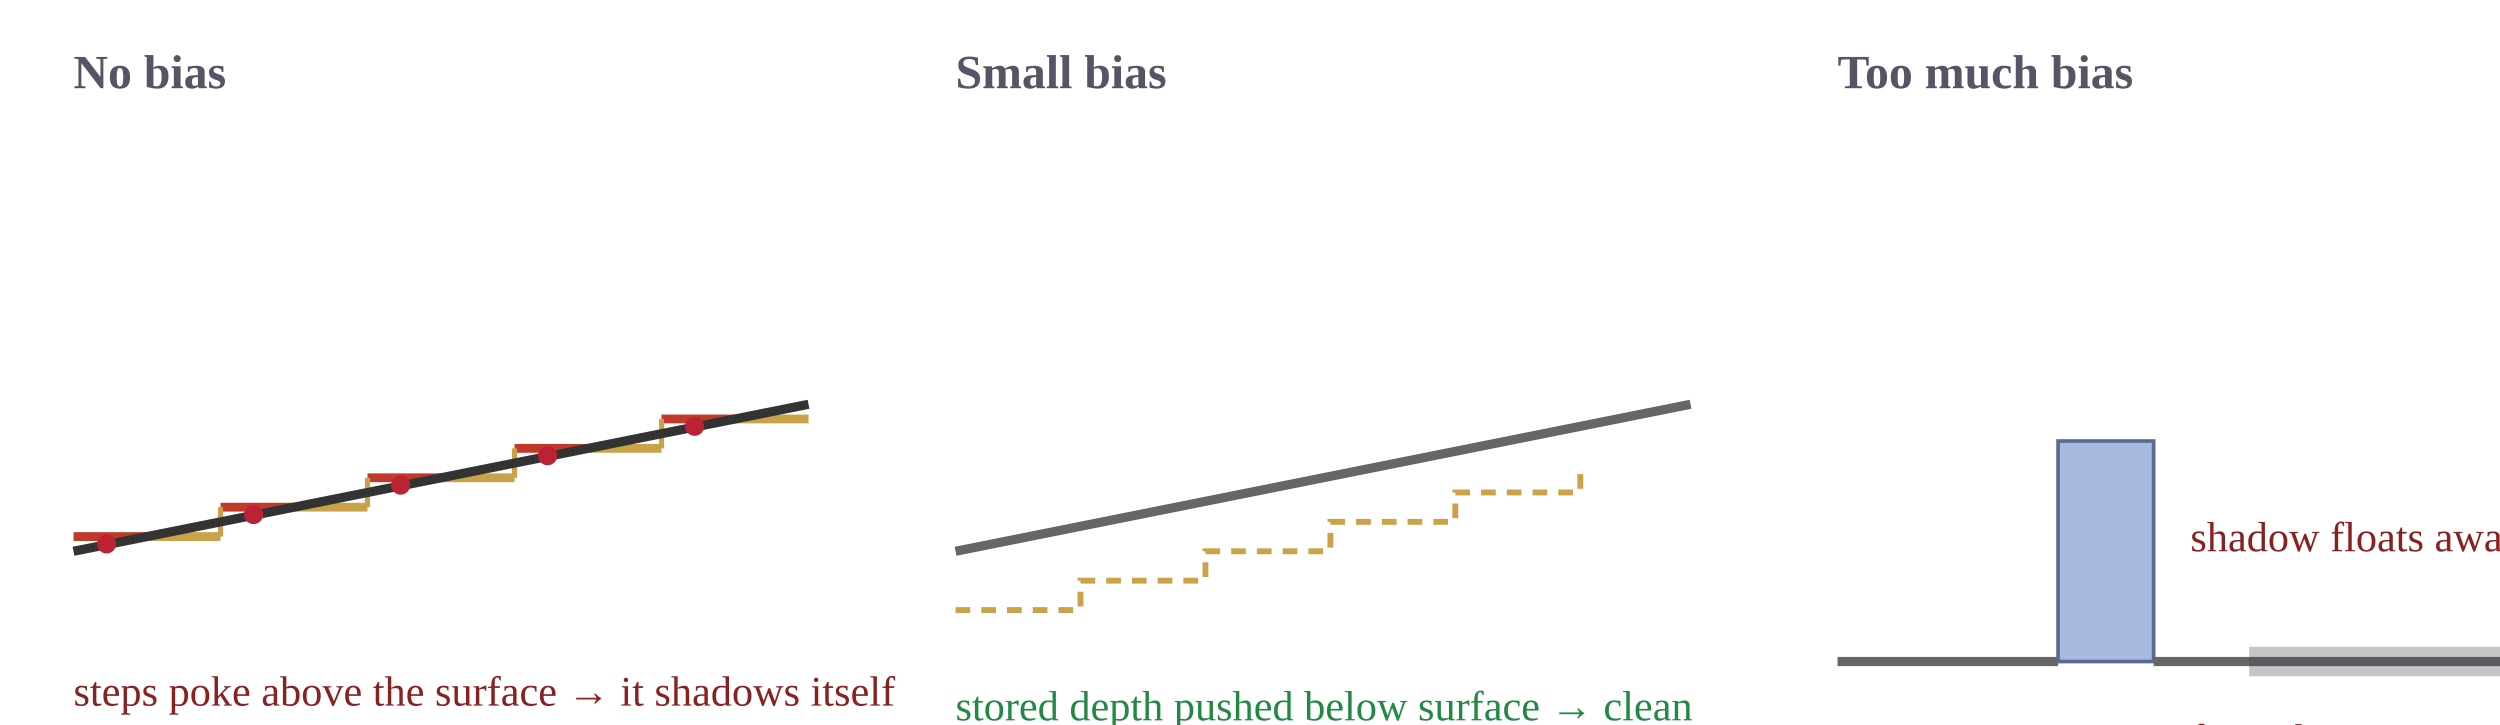
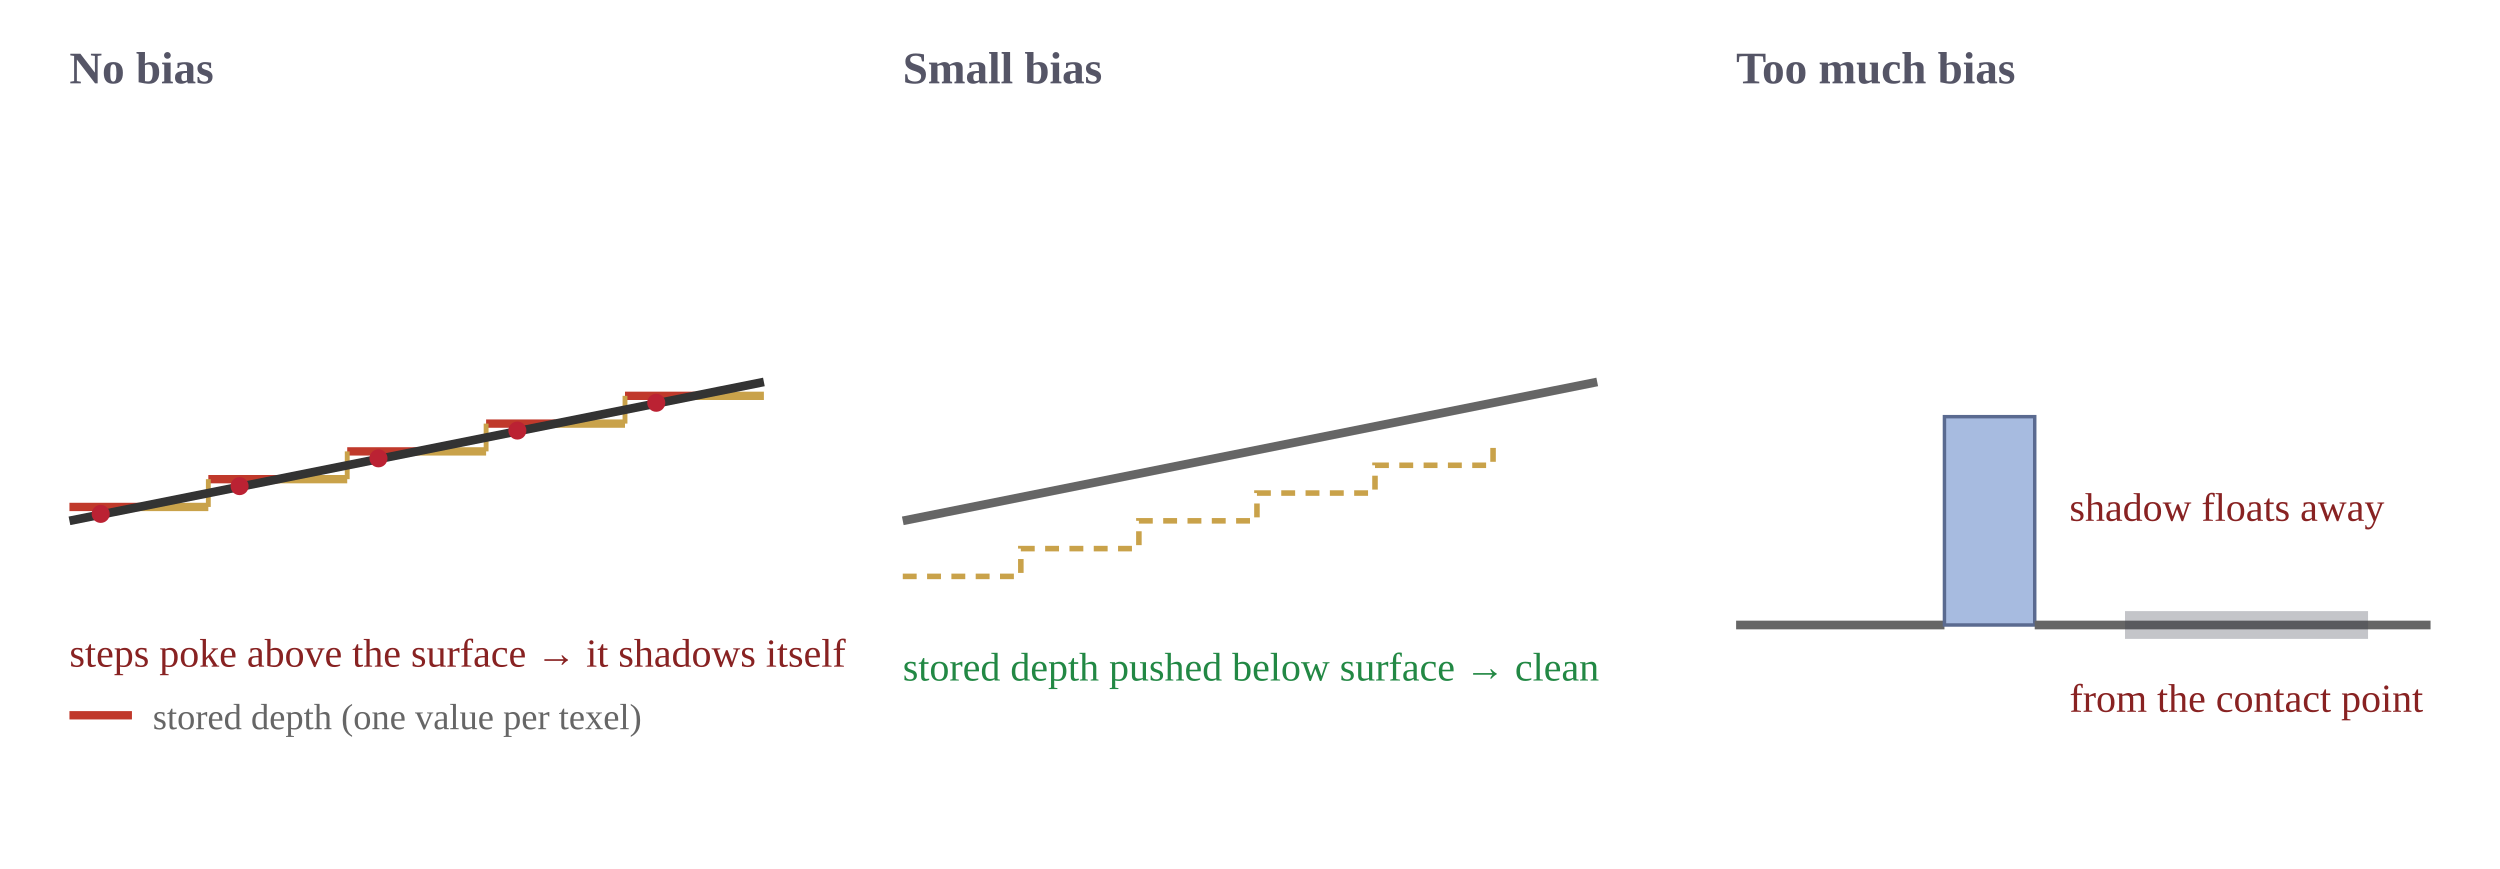
- <svg xmlns="http://www.w3.org/2000/svg" aria-label="Without bias a surface self-shadows (acne); a small bias clears it; too much bias detaches the shadow from the object (peter-panning)." role="img" viewbox="0 0 720 250">
-   <text fill="#556" font-size="13" font-weight="bold" x="20" y="24">No bias</text>
+ <svg xmlns="http://www.w3.org/2000/svg" viewBox="0 0 720 250" role="img" aria-label="Without bias a surface self-shadows (acne); a small bias clears it; too much bias detaches the shadow from the object (peter-panning).">
+   <text x="20" y="24" font-size="13" font-weight="bold" fill="#556">No bias</text>
  <g stroke-width="2.4">
-     <line stroke="#c0392b" x1="20" x2="40" y1="146" y2="146" />
-     <line stroke="#c9a24a" x1="40" x2="60" y1="146" y2="146" />
-     <line stroke="#c0392b" x1="60" x2="80" y1="138" y2="138" />
-     <line stroke="#c9a24a" x1="80" x2="100" y1="138" y2="138" />
-     <line stroke="#c0392b" x1="100" x2="120" y1="130" y2="130" />
-     <line stroke="#c9a24a" x1="120" x2="140" y1="130" y2="130" />
-     <line stroke="#c0392b" x1="140" x2="160" y1="122" y2="122" />
-     <line stroke="#c9a24a" x1="160" x2="180" y1="122" y2="122" />
-     <line stroke="#c0392b" x1="180" x2="200" y1="114" y2="114" />
-     <line stroke="#c9a24a" x1="200" x2="220" y1="114" y2="114" />
-     <line stroke="#c9a24a" stroke-width="1.4" x1="60" x2="60" y1="146" y2="138" />
-     <line stroke="#c9a24a" stroke-width="1.4" x1="100" x2="100" y1="138" y2="130" />
-     <line stroke="#c9a24a" stroke-width="1.4" x1="140" x2="140" y1="130" y2="122" />
-     <line stroke="#c9a24a" stroke-width="1.4" x1="180" x2="180" y1="122" y2="114" />
+     <line x1="20" y1="146" x2="40" y2="146" stroke="#c0392b" />
+     <line x1="40" y1="146" x2="60" y2="146" stroke="#c9a24a" />
+     <line x1="60" y1="138" x2="80" y2="138" stroke="#c0392b" />
+     <line x1="80" y1="138" x2="100" y2="138" stroke="#c9a24a" />
+     <line x1="100" y1="130" x2="120" y2="130" stroke="#c0392b" />
+     <line x1="120" y1="130" x2="140" y2="130" stroke="#c9a24a" />
+     <line x1="140" y1="122" x2="160" y2="122" stroke="#c0392b" />
+     <line x1="160" y1="122" x2="180" y2="122" stroke="#c9a24a" />
+     <line x1="180" y1="114" x2="200" y2="114" stroke="#c0392b" />
+     <line x1="200" y1="114" x2="220" y2="114" stroke="#c9a24a" />
+     <line x1="60" y1="146" x2="60" y2="138" stroke="#c9a24a" stroke-width="1.4" />
+     <line x1="100" y1="138" x2="100" y2="130" stroke="#c9a24a" stroke-width="1.4" />
+     <line x1="140" y1="130" x2="140" y2="122" stroke="#c9a24a" stroke-width="1.4" />
+     <line x1="180" y1="122" x2="180" y2="114" stroke="#c9a24a" stroke-width="1.4" />
  </g>
-   <line stroke="#333" stroke-width="2.5" x1="20" x2="220" y1="150" y2="110" />
+   <line x1="20" y1="150" x2="220" y2="110" stroke="#333" stroke-width="2.5" />
  <g fill="#b23">
    <circle cx="29" cy="148" r="2.6" />
    <circle cx="69" cy="140" r="2.6" />
    <circle cx="109" cy="132" r="2.6" />
    <circle cx="149" cy="124" r="2.6" />
    <circle cx="189" cy="116" r="2.6" />
  </g>
-   <text fill="#822" font-size="11.5" x="20" y="192">steps poke above the surface → it shadows itself</text>
-   <line stroke="#c0392b" stroke-width="2.4" x1="20" x2="38" y1="206" y2="206" />
-   <text fill="#666" font-size="10.5" x="44" y="210">stored depth (one value per texel)</text>
-   <text fill="#556" font-size="13" font-weight="bold" x="260" y="24">Small bias</text>
-   <line stroke="#666" stroke-width="2.5" x1="260" x2="460" y1="150" y2="110" />
-   <path d="M260,166 h34 v-8 h34 v-8 h34 v-8 h34 v-8 h34 v-8" fill="none" stroke="#c9a24a" stroke-dasharray="4,3" stroke-width="1.6" />
-   <text fill="#284" font-size="11.5" x="260" y="196">stored depth pushed below surface → clean</text>
-   <text fill="#556" font-size="13" font-weight="bold" x="500" y="24">Too much bias</text>
-   <line stroke="#666" stroke-width="2.5" x1="500" x2="560" y1="180" y2="180" />
-   <rect fill="#a7bbe0" height="60" stroke="#5a6a90" width="26" x="560" y="120" />
-   <line stroke="#666" stroke-width="2.5" x1="586" x2="700" y1="180" y2="180" />
-   <rect fill="#3a3f4a" fill-opacity="0.3" height="8" width="70" x="612" y="176" />
-   <text fill="#822" font-size="11.5" x="596" y="150">shadow floats away</text>
-   <text fill="#822" font-size="11.5" x="596" y="205">from the contact point</text>
+   <text x="20" y="192" font-size="11.5" fill="#822">steps poke above the surface → it shadows itself</text>
+   <line x1="20" y1="206" x2="38" y2="206" stroke="#c0392b" stroke-width="2.4" />
+   <text x="44" y="210" font-size="10.5" fill="#666">stored depth (one value per texel)</text>
+   <text x="260" y="24" font-size="13" font-weight="bold" fill="#556">Small bias</text>
+   <line x1="260" y1="150" x2="460" y2="110" stroke="#666" stroke-width="2.5" />
+   <path d="M260,166 h34 v-8 h34 v-8 h34 v-8 h34 v-8 h34 v-8" fill="none" stroke="#c9a24a" stroke-width="1.6" stroke-dasharray="4,3" />
+   <text x="260" y="196" font-size="11.5" fill="#284">stored depth pushed below surface → clean</text>
+   <text x="500" y="24" font-size="13" font-weight="bold" fill="#556">Too much bias</text>
+   <line x1="500" y1="180" x2="560" y2="180" stroke="#666" stroke-width="2.5" />
+   <rect x="560" y="120" width="26" height="60" fill="#a7bbe0" stroke="#5a6a90" />
+   <line x1="586" y1="180" x2="700" y2="180" stroke="#666" stroke-width="2.5" />
+   <rect x="612" y="176" width="70" height="8" fill="#3a3f4a" fill-opacity="0.3" />
+   <text x="596" y="150" font-size="11.5" fill="#822">shadow floats away</text>
+   <text x="596" y="205" font-size="11.5" fill="#822">from the contact point</text>
</svg>
